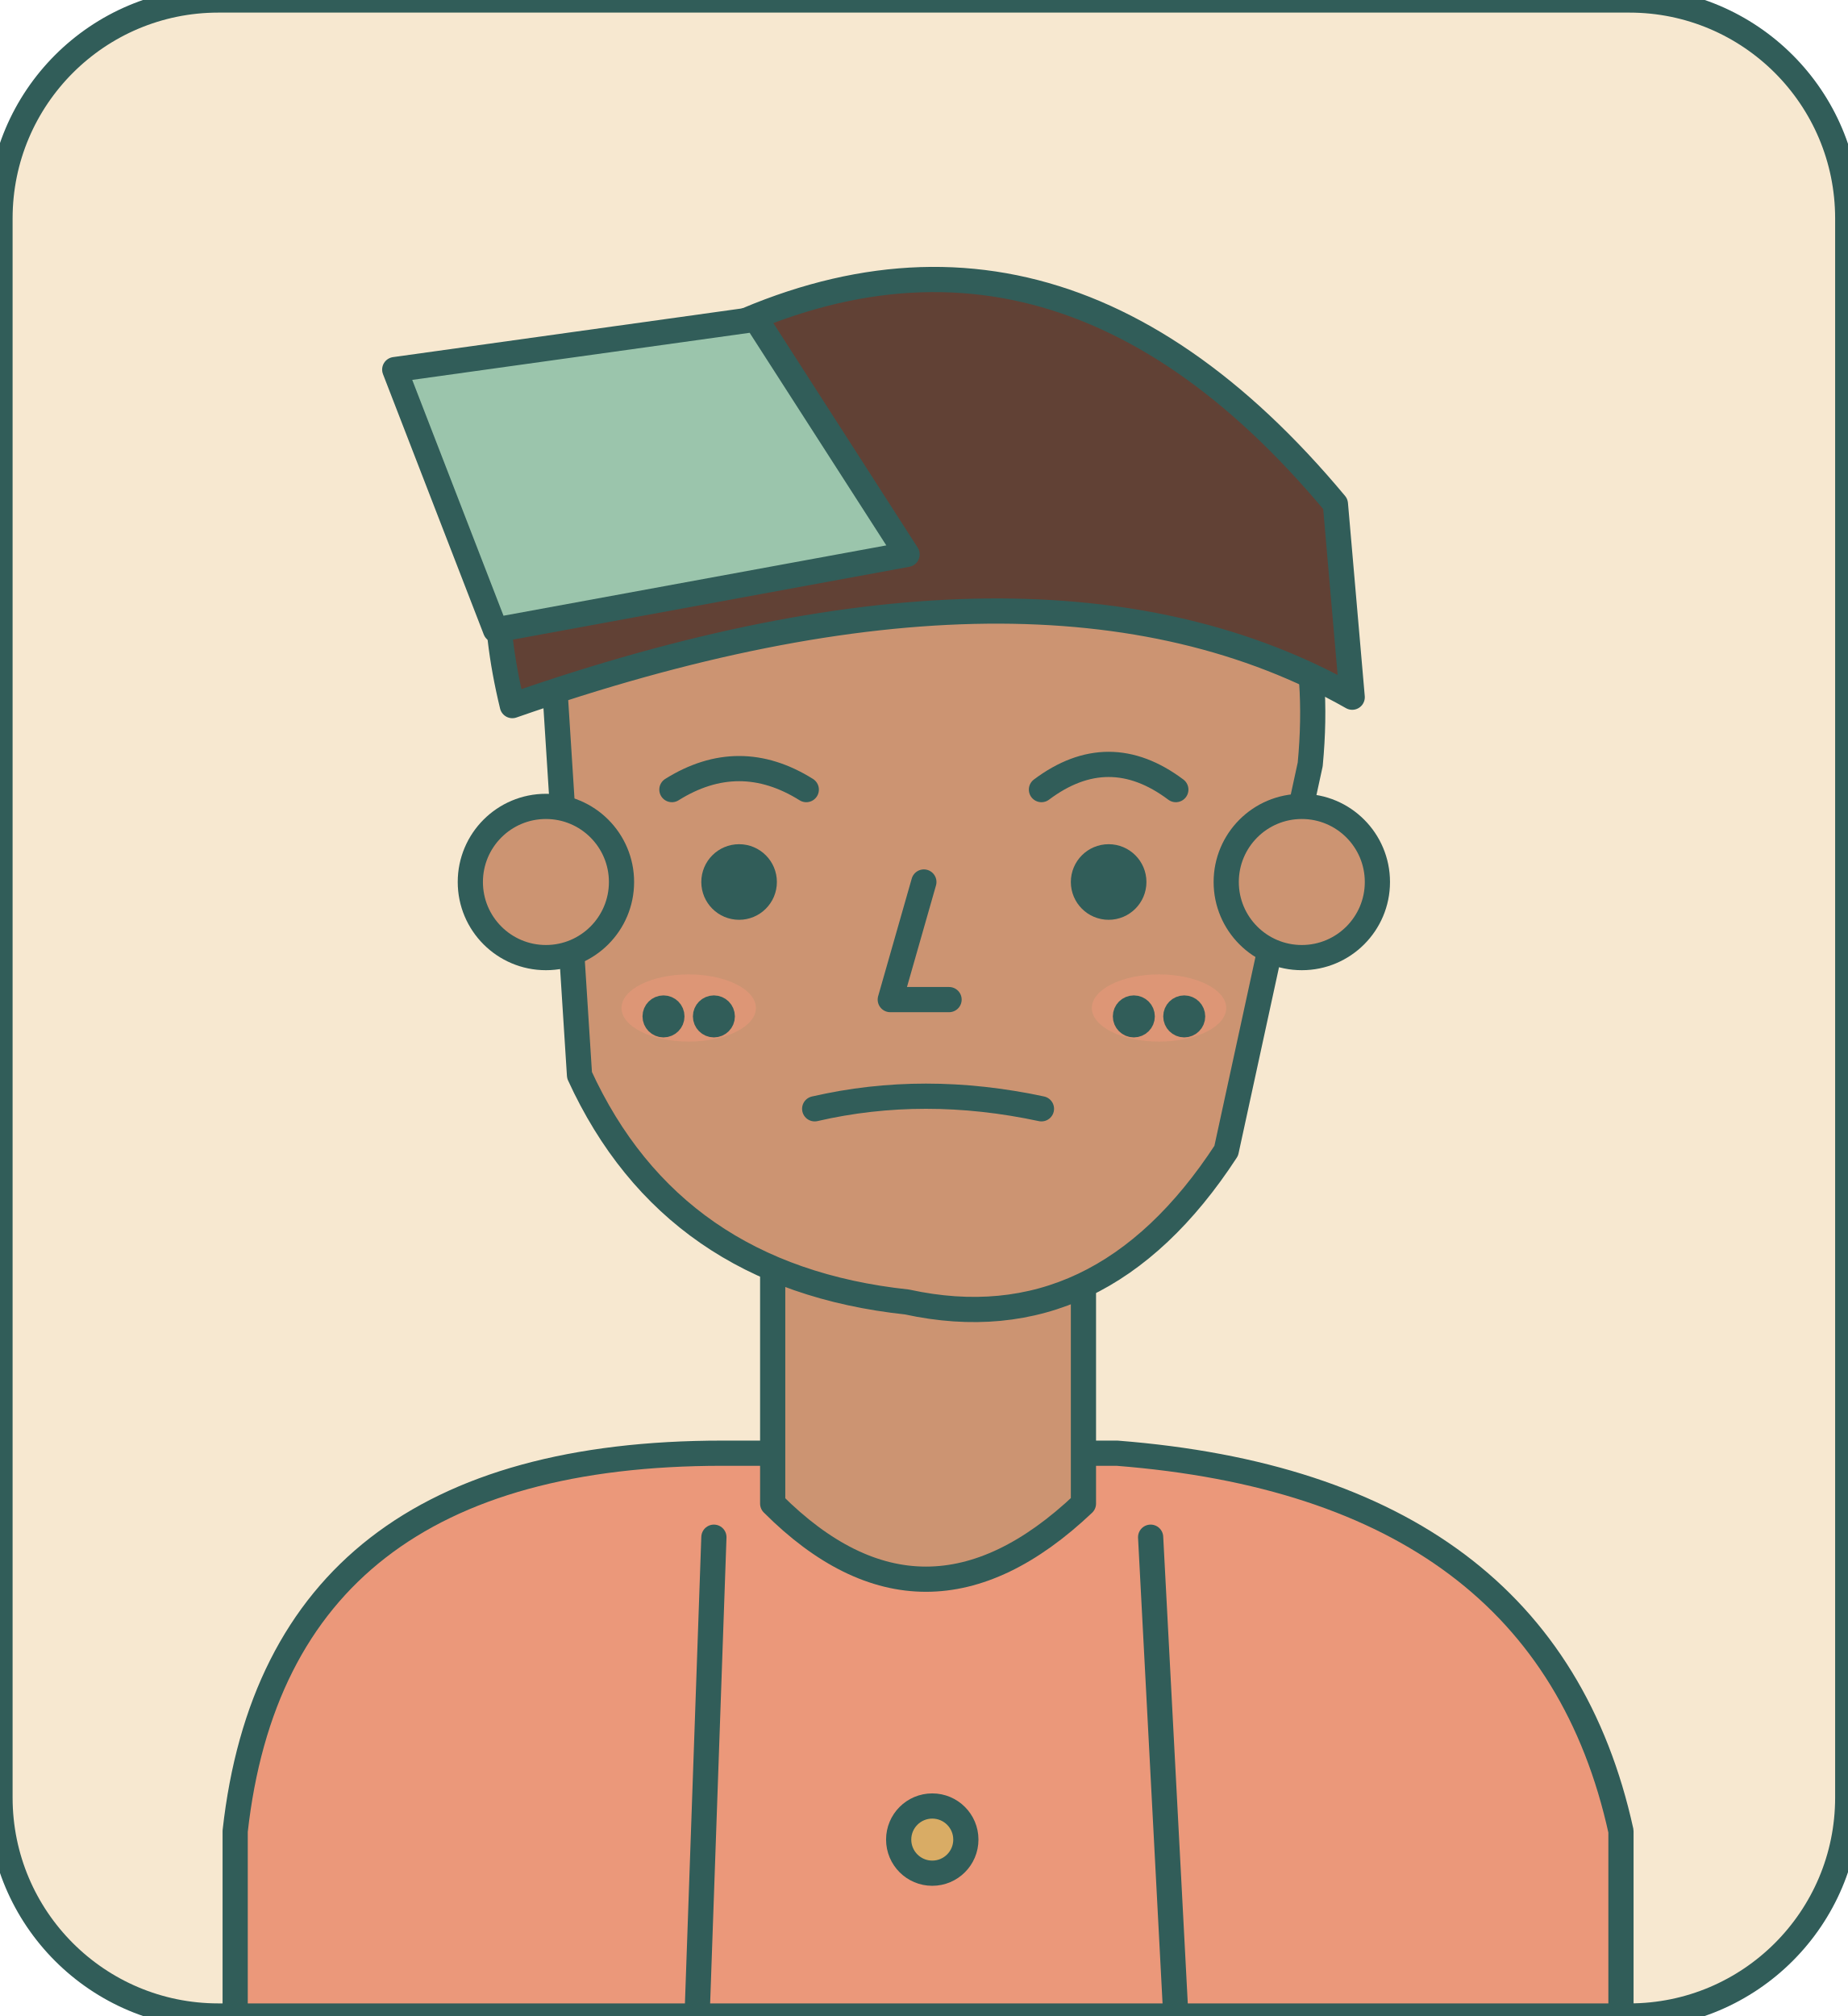
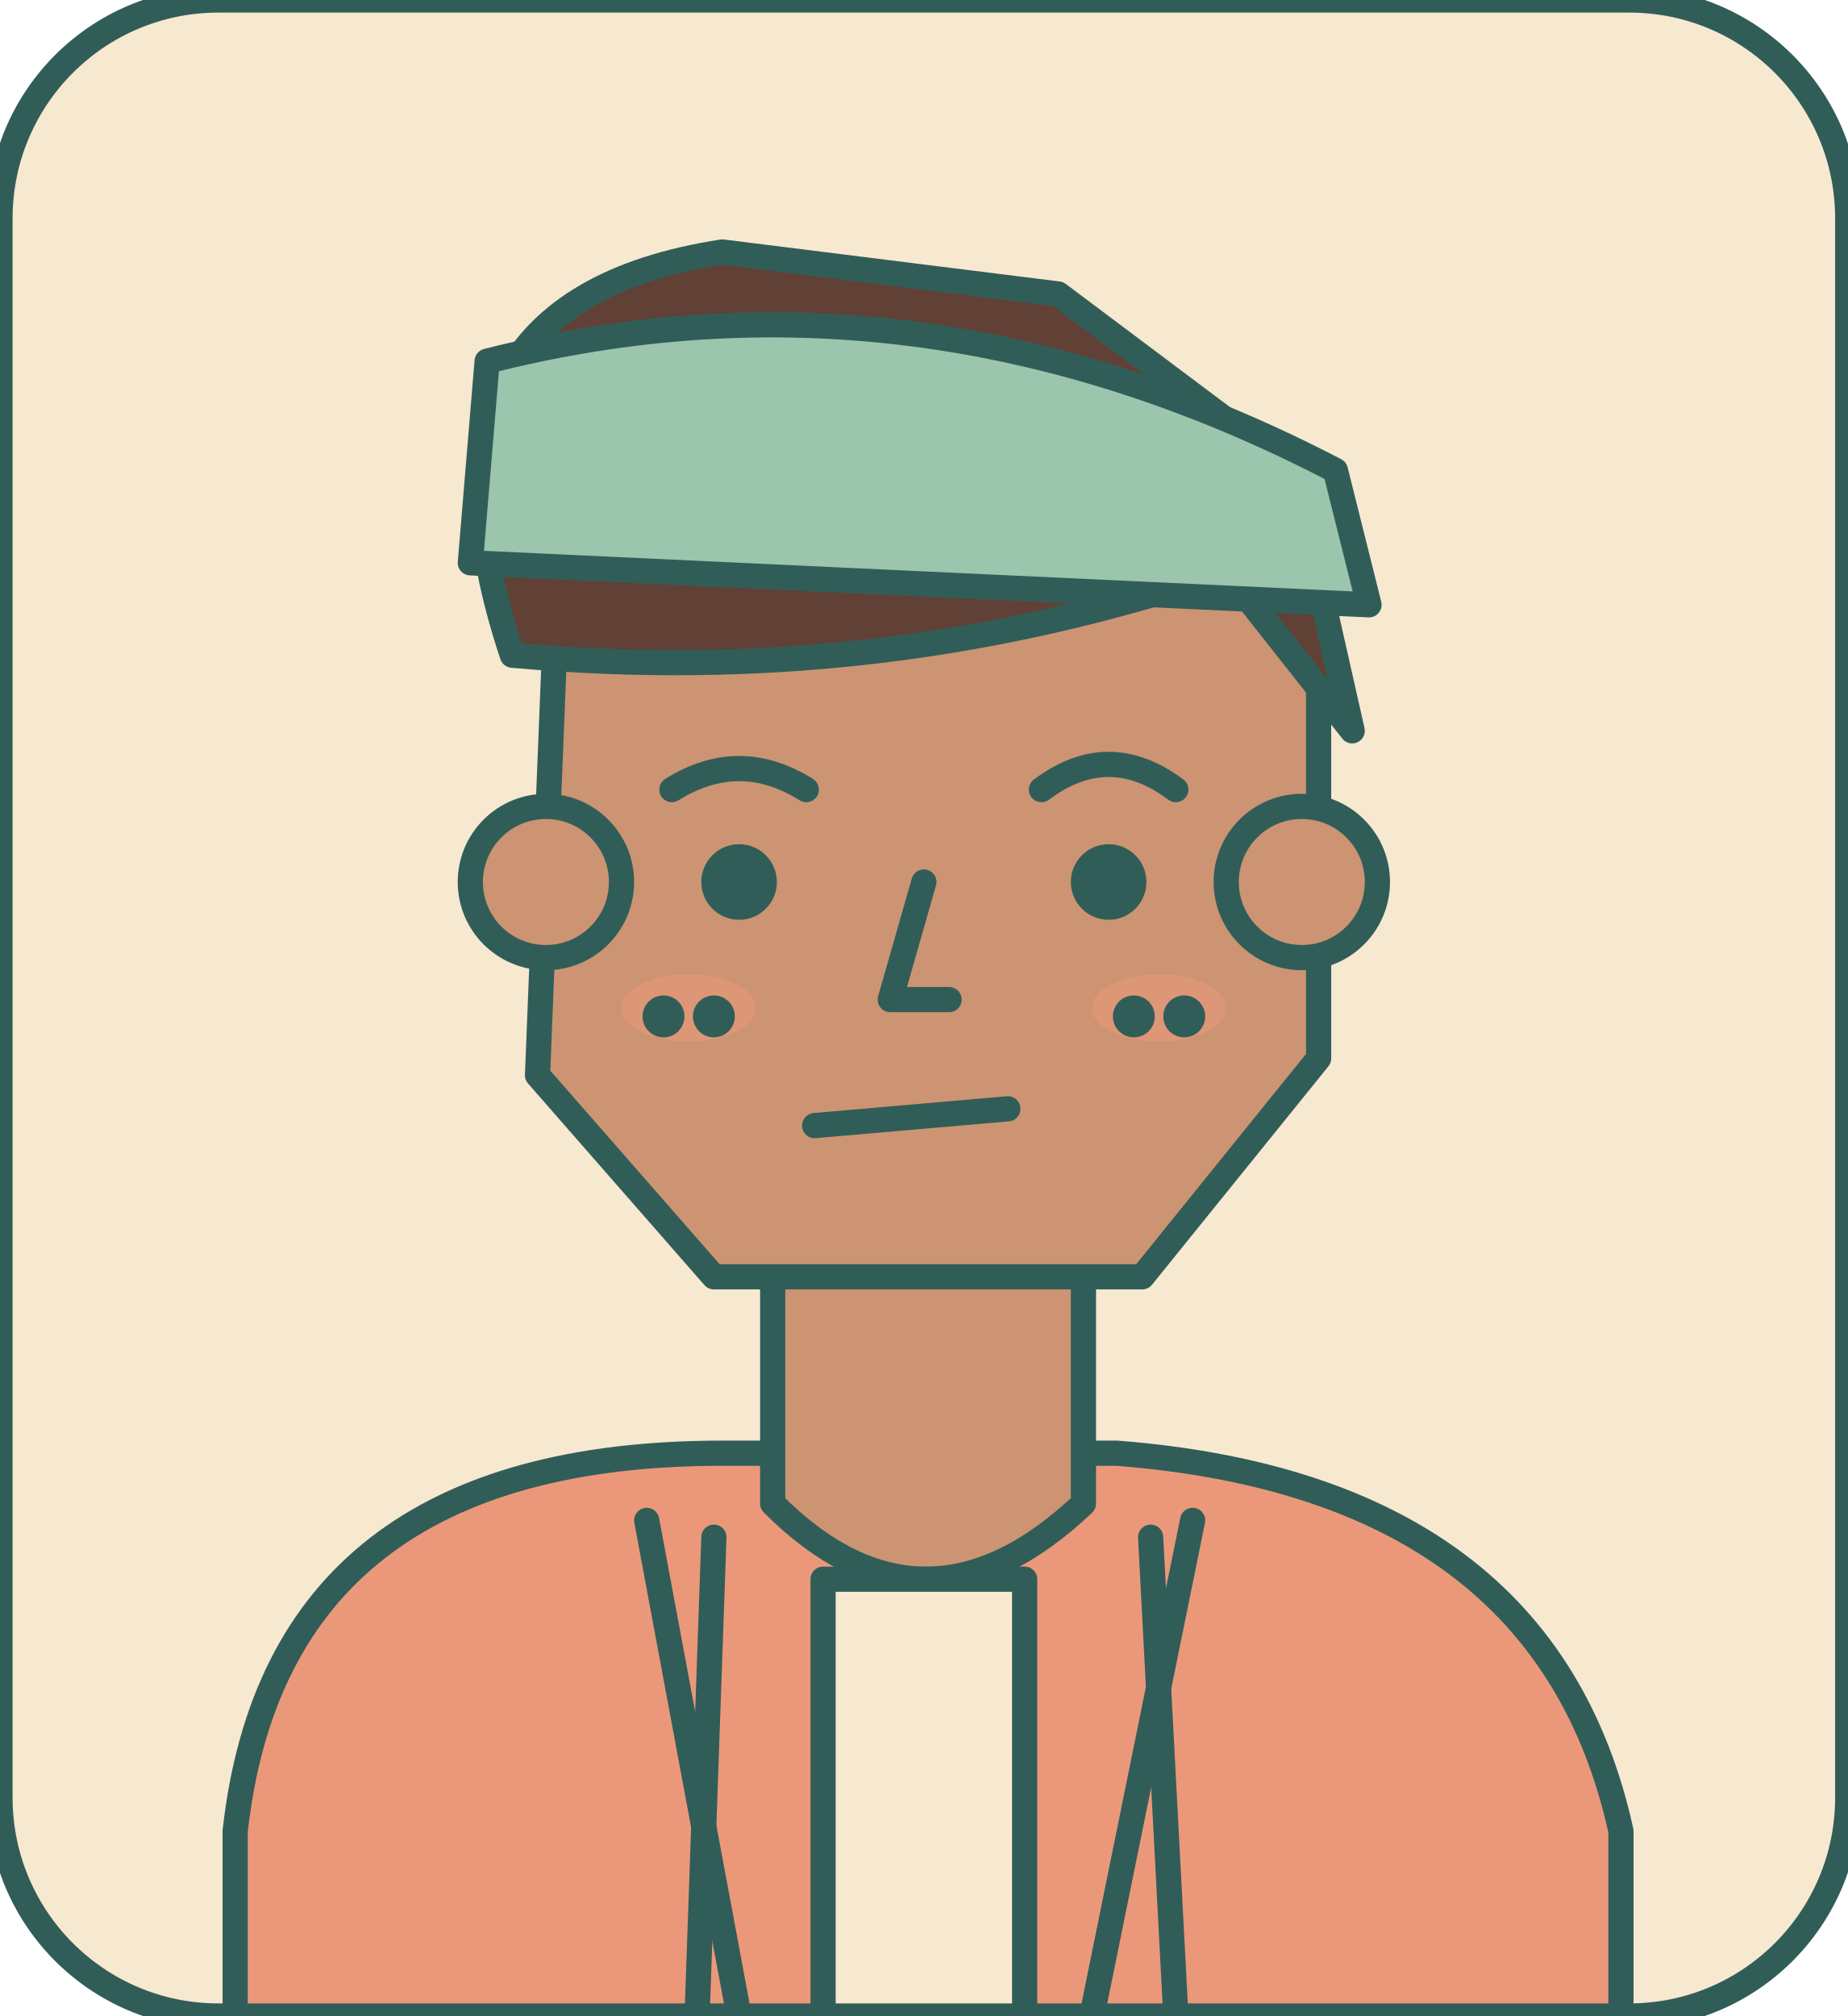
<svg xmlns="http://www.w3.org/2000/svg" viewBox="0 0 220 240" role="img" aria-labelledby="title">
  <g stroke="#315D59" stroke-width="3" stroke-linecap="round" stroke-linejoin="round">
    <rect x="0" y="0" width="220" height="240" rx="26" fill="#F7E8D0" />
    <path d="M28 240V218Q33 173 86 173H133Q184 177 193 218V240Z" fill="#EB987A" />
    <path d="M92 147V179Q110 197 129 179V147Z" fill="#CC9472" />
-     <path d="M66 81Q62 45 111 46Q160 49 156 91L146 137Q131 160 108 155Q80 152 69 128Z" fill="#CC9472" />
+     <path d="M66 78Q68 47 111 49Q155 48 157 82V126L136 152H85L64 128Z" fill="#CC9472" />
    <circle cx="65" cy="105" r="9" fill="#CC9472" />
    <circle cx="155" cy="105" r="9" fill="#CC9472" />
-     <path d="M61 84Q53 51 81 42Q124 18 159 60L161 83Q124 62 61 84Z" fill="#614135" />
-     <path d="M59 75L47 44L90 38L108 66Z" fill="#9BC5AC" />
+     <path d="M61 78Q47 36 86 30L126 35L154 56L161 87L146 68Q105 82 61 78Z" fill="#614135" />
+     <path d="M56 67L58 43Q109 30 159 56L163 72Z" fill="#9BC5AC" />
    <path d="M80 94Q88 89 96 94M124 94Q132 88 140 94" fill="none" />
    <circle cx="88" cy="105" r="3" fill="#315D59" />
    <circle cx="132" cy="105" r="3" fill="#315D59" />
    <path d="M110 105L106 119H113" fill="none" />
-     <path d="M97 132Q110 129 124 132" fill="none" />
+     <path d="M97 134L120 132" fill="none" />
    <g stroke="none" fill="#EB987A" opacity=".55">
      <ellipse cx="82" cy="120" rx="8" ry="4" />
      <ellipse cx="138" cy="120" rx="8" ry="4" />
    </g>
    <circle cx="79" cy="121" r="1" fill="#315D59" />
    <circle cx="85" cy="121" r="1" fill="#315D59" />
    <circle cx="135" cy="121" r="1" fill="#315D59" />
    <circle cx="141" cy="121" r="1" fill="#315D59" />
    <path d="M85 183L83 240M137 183L140 240" fill="#F7E8D0" />
    <circle cx="111" cy="219" r="4" fill="#D9AC65" />
+     <path d="M77 181L88 240M142 181L130 240" fill="#315D59" />
+     <path d="M98 188H122V240H98Z" fill="#F7E8D0" />
  </g>
</svg>
